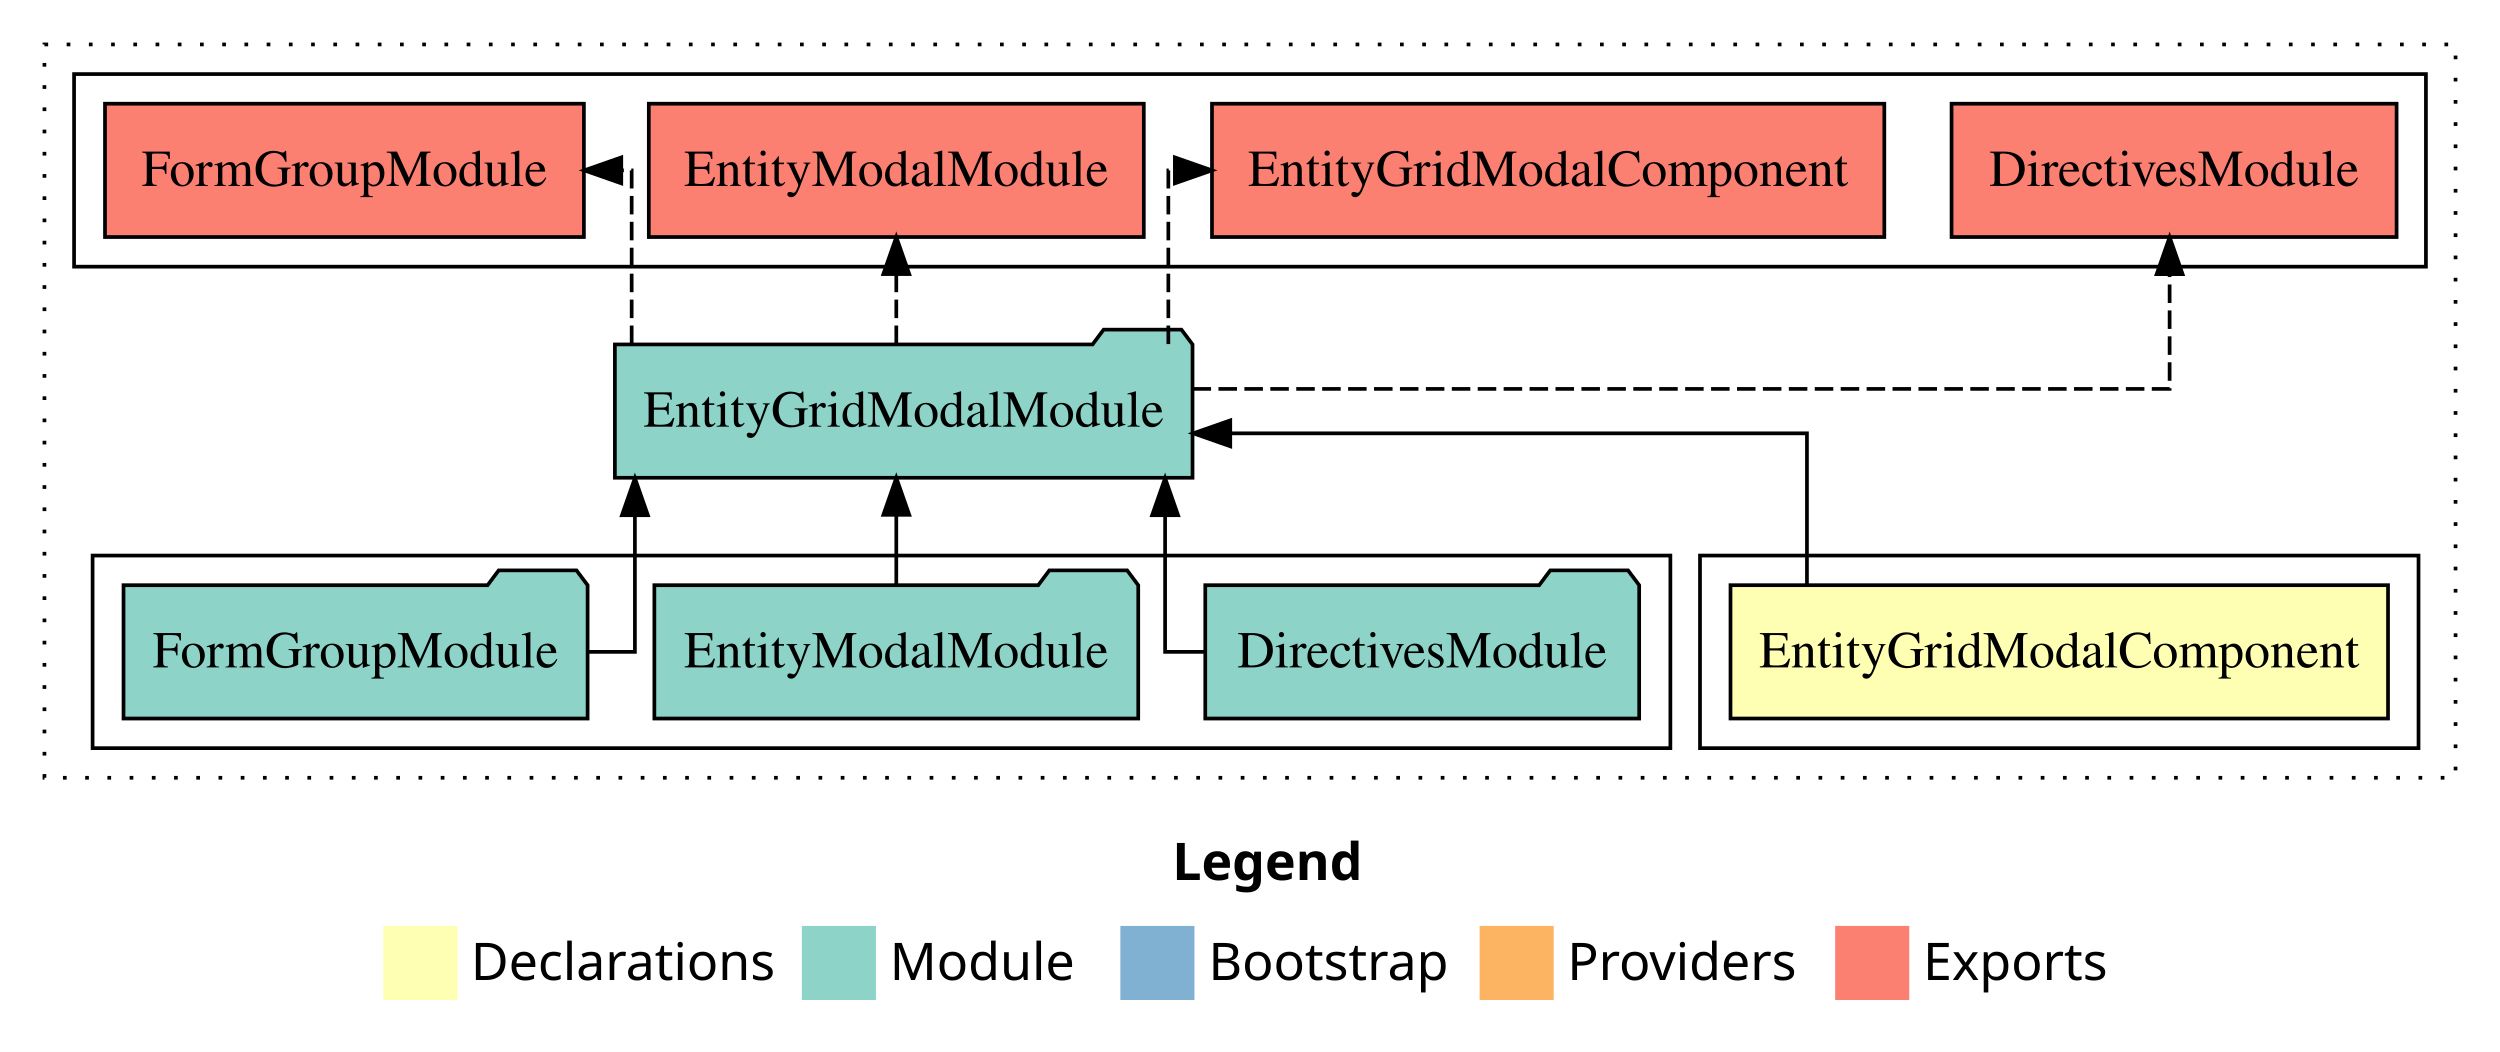
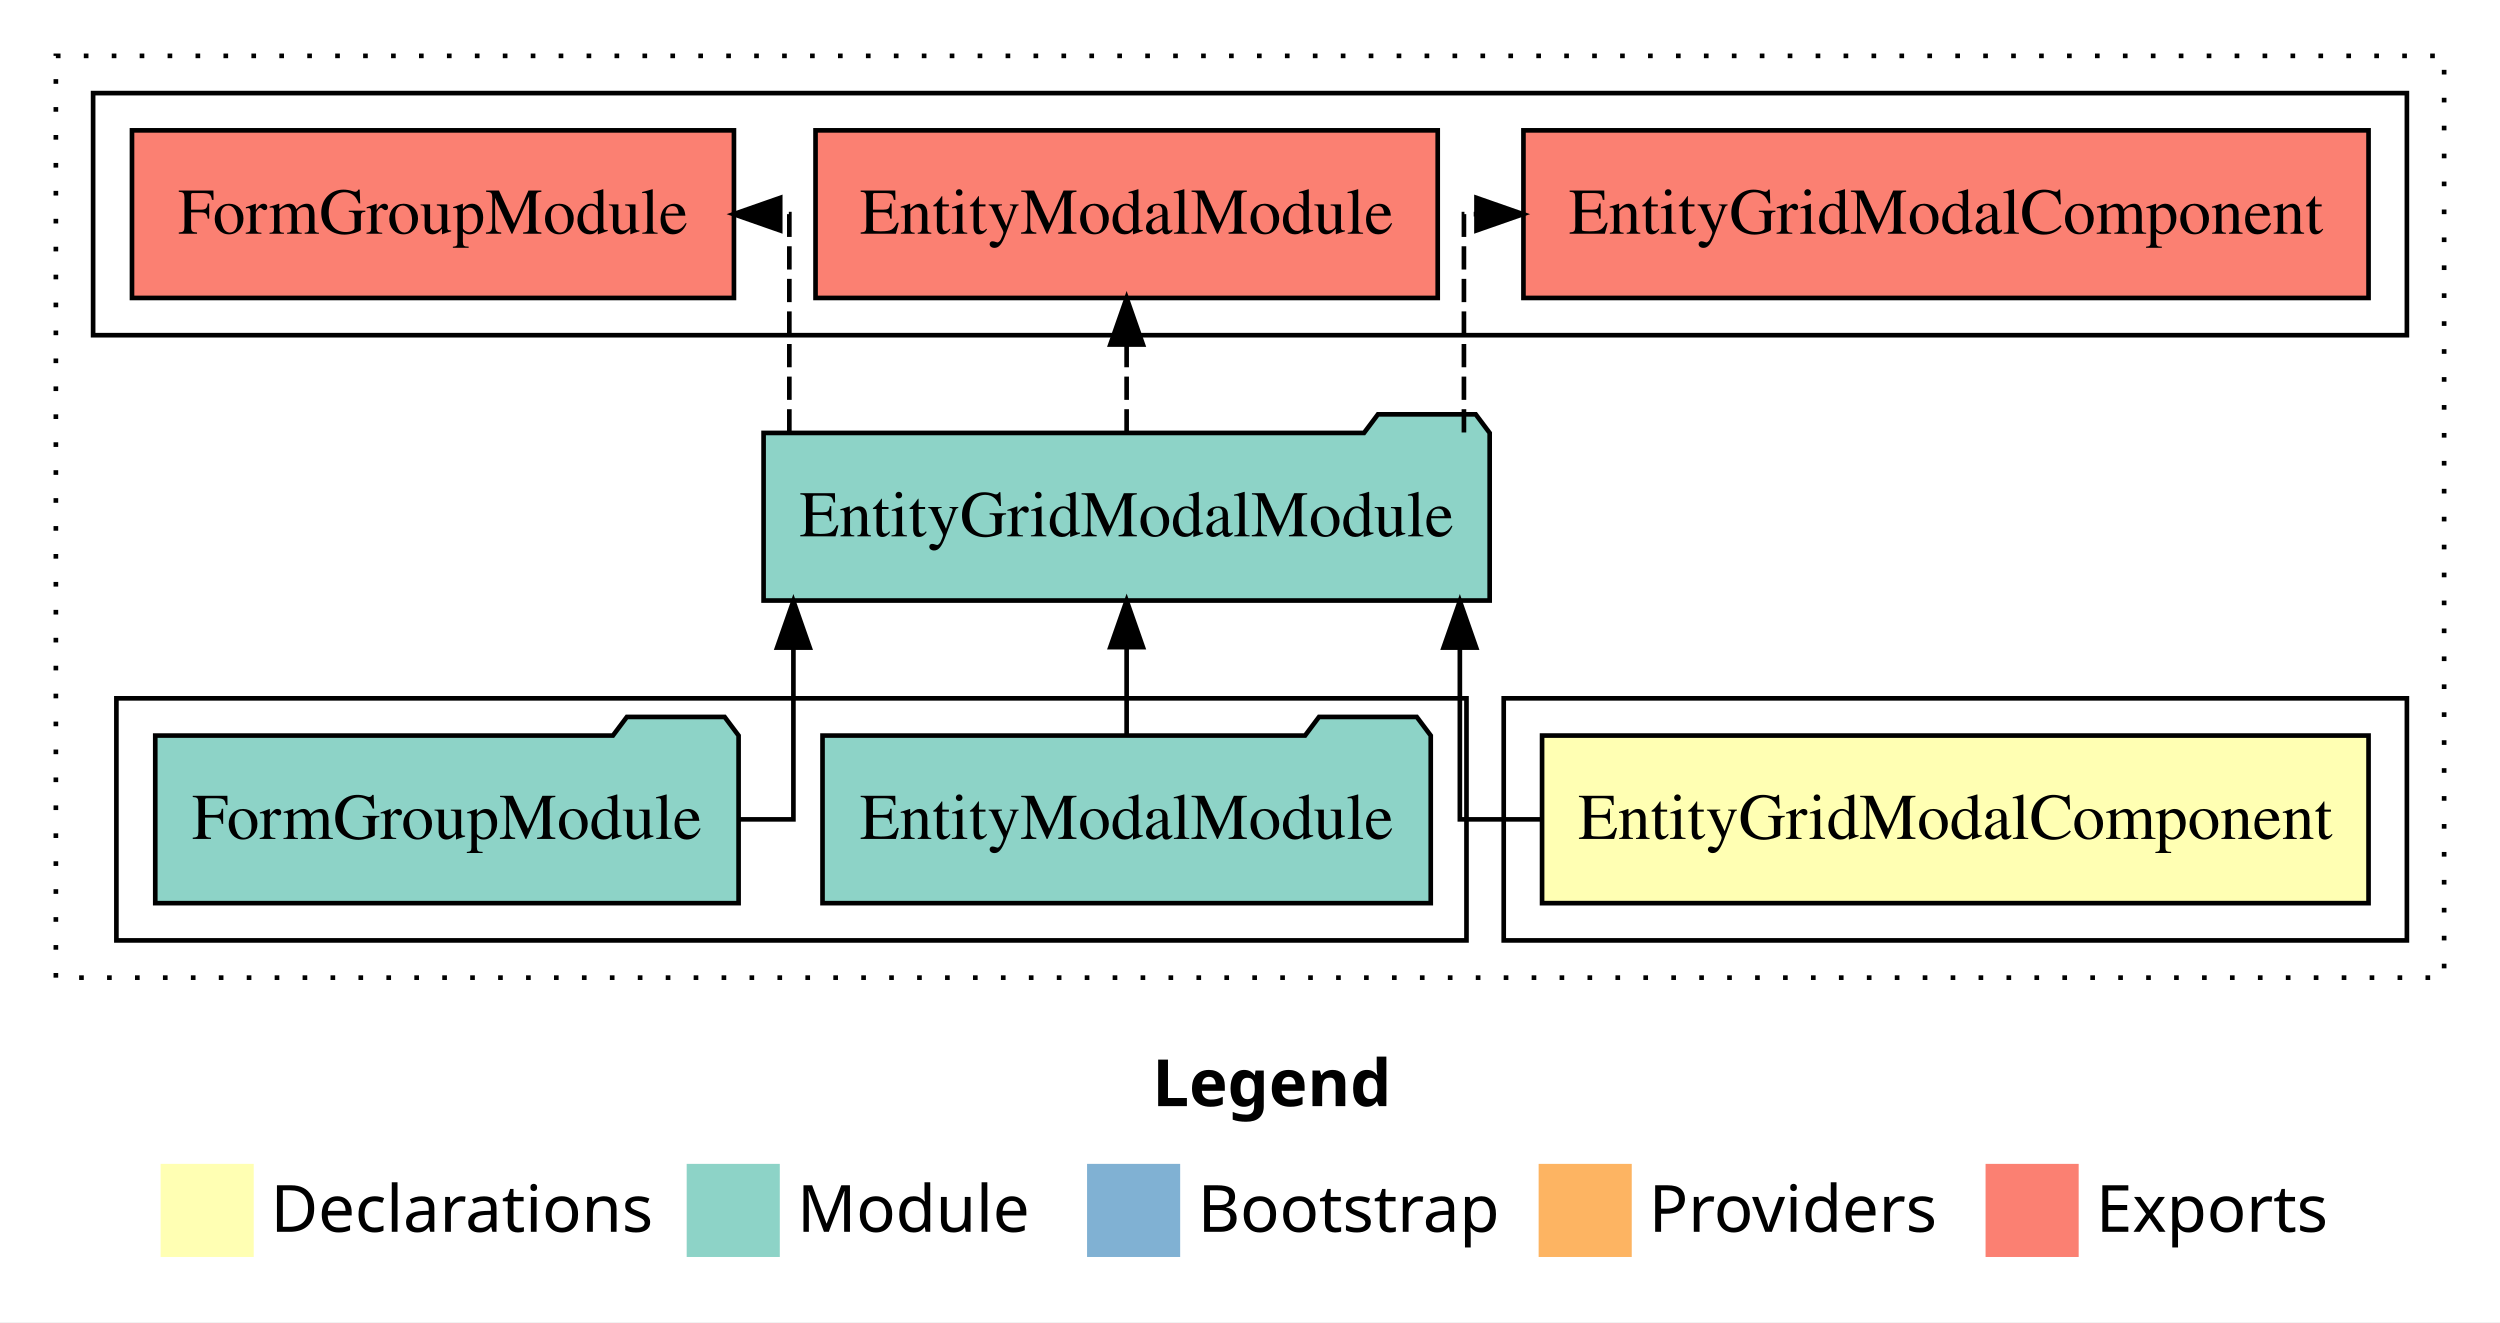
- <svg xmlns="http://www.w3.org/2000/svg" width="675pt" height="284pt" viewBox="0.00 0.00 675.00 284.00">
+ <svg xmlns="http://www.w3.org/2000/svg" width="537pt" height="284pt" viewBox="0.00 0.00 537.00 284.00">
  <g id="graph0" class="graph" transform="scale(1 1) rotate(0) translate(4 280)">
-     <polygon fill="#ffffff" stroke="transparent" points="-4,4 -4,-280 671,-280 671,4 -4,4" />
-     <text text-anchor="start" x="312.509" y="-42.4" font-family="sans-serif" font-weight="bold" font-size="14.00" fill="#000000">Legend</text>
-     <polygon fill="#ffffb3" stroke="transparent" points="99.5,-10 99.5,-30 119.5,-30 119.5,-10 99.5,-10" />
-     <text text-anchor="start" x="123.129" y="-15.4" font-family="sans-serif" font-size="14.00" fill="#000000">  Declarations</text>
-     <polygon fill="#8dd3c7" stroke="transparent" points="212.5,-10 212.5,-30 232.5,-30 232.5,-10 212.5,-10" />
-     <text text-anchor="start" x="236.225" y="-15.4" font-family="sans-serif" font-size="14.00" fill="#000000">  Module</text>
-     <polygon fill="#80b1d3" stroke="transparent" points="298.5,-10 298.5,-30 318.5,-30 318.5,-10 298.5,-10" />
-     <text text-anchor="start" x="322.281" y="-15.4" font-family="sans-serif" font-size="14.00" fill="#000000">  Bootstrap</text>
-     <polygon fill="#fdb462" stroke="transparent" points="395.5,-10 395.5,-30 415.5,-30 415.5,-10 395.5,-10" />
-     <text text-anchor="start" x="419.173" y="-15.4" font-family="sans-serif" font-size="14.00" fill="#000000">  Providers</text>
-     <polygon fill="#fb8072" stroke="transparent" points="491.5,-10 491.5,-30 511.5,-30 511.5,-10 491.5,-10" />
-     <text text-anchor="start" x="515.226" y="-15.4" font-family="sans-serif" font-size="14.00" fill="#000000">  Exports</text>
+     <polygon fill="#ffffff" stroke="transparent" points="-4,4 -4,-280 533,-280 533,4 -4,4" />
+     <text text-anchor="start" x="243.509" y="-42.4" font-family="sans-serif" font-weight="bold" font-size="14.00" fill="#000000">Legend</text>
+     <polygon fill="#ffffb3" stroke="transparent" points="30.5,-10 30.5,-30 50.5,-30 50.5,-10 30.5,-10" />
+     <text text-anchor="start" x="54.129" y="-15.4" font-family="sans-serif" font-size="14.00" fill="#000000">  Declarations</text>
+     <polygon fill="#8dd3c7" stroke="transparent" points="143.5,-10 143.5,-30 163.5,-30 163.5,-10 143.5,-10" />
+     <text text-anchor="start" x="167.225" y="-15.4" font-family="sans-serif" font-size="14.00" fill="#000000">  Module</text>
+     <polygon fill="#80b1d3" stroke="transparent" points="229.5,-10 229.5,-30 249.5,-30 249.5,-10 229.5,-10" />
+     <text text-anchor="start" x="253.281" y="-15.4" font-family="sans-serif" font-size="14.00" fill="#000000">  Bootstrap</text>
+     <polygon fill="#fdb462" stroke="transparent" points="326.5,-10 326.5,-30 346.5,-30 346.5,-10 326.5,-10" />
+     <text text-anchor="start" x="350.173" y="-15.4" font-family="sans-serif" font-size="14.00" fill="#000000">  Providers</text>
+     <polygon fill="#fb8072" stroke="transparent" points="422.5,-10 422.5,-30 442.5,-30 442.5,-10 422.5,-10" />
+     <text text-anchor="start" x="446.226" y="-15.4" font-family="sans-serif" font-size="14.00" fill="#000000">  Exports</text>
    <g id="clust1" class="cluster">
-       <polygon fill="none" stroke="#000000" stroke-dasharray="1,5" points="8,-70 8,-268 659,-268 659,-70 8,-70" />
+       <polygon fill="none" stroke="#000000" stroke-dasharray="1,5" points="8,-70 8,-268 521,-268 521,-70 8,-70" />
    </g>
    <g id="clust2" class="cluster">
-       <polygon fill="none" stroke="#000000" points="455,-78 455,-130 649,-130 649,-78 455,-78" />
+       <polygon fill="none" stroke="#000000" points="319,-78 319,-130 513,-130 513,-78 319,-78" />
    </g>
    <g id="clust4" class="cluster">
-       <polygon fill="none" stroke="#000000" points="21,-78 21,-130 447,-130 447,-78 21,-78" />
+       <polygon fill="none" stroke="#000000" points="21,-78 21,-130 311,-130 311,-78 21,-78" />
    </g>
    <g id="clust5" class="cluster">
-       <polygon fill="none" stroke="#000000" points="16,-208 16,-260 651,-260 651,-208 16,-208" />
+       <polygon fill="none" stroke="#000000" points="16,-208 16,-260 513,-260 513,-208 16,-208" />
    </g>
    <g id="node1" class="node">
-       <polygon fill="#ffffb3" stroke="#000000" points="640.765,-122 463.235,-122 463.235,-86 640.765,-86 640.765,-122" />
-       <text text-anchor="middle" x="552" y="-99.8" font-family="Times,serif" font-size="14.00" fill="#000000">EntityGridModalComponent</text>
+       <polygon fill="#ffffb3" stroke="#000000" points="504.765,-122 327.235,-122 327.235,-86 504.765,-86 504.765,-122" />
+       <text text-anchor="middle" x="416" y="-99.8" font-family="Times,serif" font-size="14.00" fill="#000000">EntityGridModalComponent</text>
    </g>
    <g id="node2" class="node">
-       <polygon fill="#8dd3c7" stroke="#000000" points="317.982,-187 314.982,-191 293.982,-191 290.982,-187 162.018,-187 162.018,-151 317.982,-151 317.982,-187" />
-       <text text-anchor="middle" x="240" y="-164.8" font-family="Times,serif" font-size="14.00" fill="#000000">EntityGridModalModule</text>
+       <polygon fill="#8dd3c7" stroke="#000000" points="315.982,-187 312.982,-191 291.982,-191 288.982,-187 160.018,-187 160.018,-151 315.982,-151 315.982,-187" />
+       <text text-anchor="middle" x="238" y="-164.8" font-family="Times,serif" font-size="14.00" fill="#000000">EntityGridModalModule</text>
    </g>
    <g id="edge1" class="edge">
-       <path fill="none" stroke="#000000" d="M483.875,-122.022C483.875,-139.373 483.875,-163 483.875,-163 483.875,-163 328.17,-163 328.17,-163" />
-       <polygon fill="#000000" stroke="#000000" points="328.17,-159.5 318.17,-163 328.17,-166.5 328.17,-159.5" />
+       <path fill="none" stroke="#000000" d="M327.15,-104C316.65,-104 309.577,-104 309.577,-104 309.577,-104 309.577,-140.894 309.577,-140.894" />
+       <polygon fill="#000000" stroke="#000000" points="306.077,-140.894 309.577,-150.894 313.077,-140.894 306.077,-140.894" />
    </g>
-     <g id="node6" class="node">
-       <polygon fill="#fb8072" stroke="#000000" points="643.078,-252 522.922,-252 522.922,-216 643.078,-216 643.078,-252" />
-       <text text-anchor="middle" x="583" y="-229.8" font-family="Times,serif" font-size="14.00" fill="#000000">DirectivesModule </text>
-     </g>
-     <g id="edge5" class="edge">
-       <path fill="none" stroke="#000000" stroke-dasharray="5,2" d="M317.987,-175C418.865,-175 581.797,-175 581.797,-175 581.797,-175 581.797,-205.977 581.797,-205.977" />
-       <polygon fill="#000000" stroke="#000000" points="578.297,-205.977 581.797,-215.977 585.297,-205.977 578.297,-205.977" />
-     </g>
-     <g id="node7" class="node">
+     <g id="node5" class="node">
      <polygon fill="#fb8072" stroke="#000000" points="504.765,-252 323.235,-252 323.235,-216 504.765,-216 504.765,-252" />
      <text text-anchor="middle" x="414" y="-229.8" font-family="Times,serif" font-size="14.00" fill="#000000">EntityGridModalComponent </text>
    </g>
-     <g id="edge6" class="edge">
-       <path fill="none" stroke="#000000" stroke-dasharray="5,2" d="M311.452,-187.106C311.452,-206.339 311.452,-234 311.452,-234 311.452,-234 313.215,-234 313.215,-234" />
-       <polygon fill="#000000" stroke="#000000" points="313.215,-237.5 323.215,-234 313.215,-230.5 313.215,-237.5" />
+     <g id="edge4" class="edge">
+       <path fill="none" stroke="#000000" stroke-dasharray="5,2" d="M310.452,-187.106C310.452,-206.339 310.452,-234 310.452,-234 310.452,-234 313.149,-234 313.149,-234" />
+       <polygon fill="#000000" stroke="#000000" points="313.149,-237.5 323.149,-234 313.149,-230.5 313.149,-237.5" />
    </g>
-     <g id="node8" class="node">
+     <g id="node6" class="node">
      <polygon fill="#fb8072" stroke="#000000" points="304.824,-252 171.176,-252 171.176,-216 304.824,-216 304.824,-252" />
      <text text-anchor="middle" x="238" y="-229.8" font-family="Times,serif" font-size="14.00" fill="#000000">EntityModalModule </text>
    </g>
-     <g id="edge7" class="edge">
+     <g id="edge5" class="edge">
      <path fill="none" stroke="#000000" stroke-dasharray="5,2" d="M238,-187.106C238,-187.106 238,-205.991 238,-205.991" />
      <polygon fill="#000000" stroke="#000000" points="234.5,-205.991 238,-215.991 241.5,-205.991 234.5,-205.991" />
    </g>
-     <g id="node9" class="node">
+     <g id="node7" class="node">
      <polygon fill="#fb8072" stroke="#000000" points="153.651,-252 24.349,-252 24.349,-216 153.651,-216 153.651,-252" />
      <text text-anchor="middle" x="89" y="-229.8" font-family="Times,serif" font-size="14.00" fill="#000000">FormGroupModule </text>
    </g>
-     <g id="edge8" class="edge">
-       <path fill="none" stroke="#000000" stroke-dasharray="5,2" d="M166.549,-187.106C166.549,-206.339 166.549,-234 166.549,-234 166.549,-234 163.743,-234 163.743,-234" />
-       <polygon fill="#000000" stroke="#000000" points="163.743,-230.5 153.743,-234 163.743,-237.5 163.743,-230.5" />
+     <g id="edge6" class="edge">
+       <path fill="none" stroke="#000000" stroke-dasharray="5,2" d="M165.549,-187.106C165.549,-206.339 165.549,-234 165.549,-234 165.549,-234 163.588,-234 163.588,-234" />
+       <polygon fill="#000000" stroke="#000000" points="163.588,-230.5 153.588,-234 163.588,-237.5 163.588,-230.5" />
    </g>
    <g id="node3" class="node">
-       <polygon fill="#8dd3c7" stroke="#000000" points="438.577,-122 435.577,-126 414.577,-126 411.577,-122 321.423,-122 321.423,-86 438.577,-86 438.577,-122" />
-       <text text-anchor="middle" x="380" y="-99.8" font-family="Times,serif" font-size="14.00" fill="#000000">DirectivesModule</text>
-     </g>
-     <g id="edge2" class="edge">
-       <path fill="none" stroke="#000000" d="M321.424,-104C314.915,-104 310.577,-104 310.577,-104 310.577,-104 310.577,-140.894 310.577,-140.894" />
-       <polygon fill="#000000" stroke="#000000" points="307.077,-140.894 310.577,-150.894 314.077,-140.894 307.077,-140.894" />
-     </g>
-     <g id="node4" class="node">
      <polygon fill="#8dd3c7" stroke="#000000" points="303.324,-122 300.324,-126 279.324,-126 276.324,-122 172.676,-122 172.676,-86 303.324,-86 303.324,-122" />
      <text text-anchor="middle" x="238" y="-99.8" font-family="Times,serif" font-size="14.00" fill="#000000">EntityModalModule</text>
    </g>
-     <g id="edge3" class="edge">
+     <g id="edge2" class="edge">
      <path fill="none" stroke="#000000" d="M238,-122.106C238,-122.106 238,-140.991 238,-140.991" />
      <polygon fill="#000000" stroke="#000000" points="234.5,-140.991 238,-150.991 241.5,-140.991 234.5,-140.991" />
    </g>
-     <g id="node5" class="node">
+     <g id="node4" class="node">
      <polygon fill="#8dd3c7" stroke="#000000" points="154.651,-122 151.651,-126 130.651,-126 127.651,-122 29.349,-122 29.349,-86 154.651,-86 154.651,-122" />
      <text text-anchor="middle" x="92" y="-99.8" font-family="Times,serif" font-size="14.00" fill="#000000">FormGroupModule</text>
    </g>
-     <g id="edge4" class="edge">
-       <path fill="none" stroke="#000000" d="M154.969,-104C162.41,-104 167.424,-104 167.424,-104 167.424,-104 167.424,-140.894 167.424,-140.894" />
-       <polygon fill="#000000" stroke="#000000" points="163.924,-140.894 167.424,-150.894 170.924,-140.894 163.924,-140.894" />
+     <g id="edge3" class="edge">
+       <path fill="none" stroke="#000000" d="M154.795,-104C161.772,-104 166.424,-104 166.424,-104 166.424,-104 166.424,-140.894 166.424,-140.894" />
+       <polygon fill="#000000" stroke="#000000" points="162.924,-140.894 166.424,-150.894 169.924,-140.894 162.924,-140.894" />
    </g>
  </g>
</svg>
